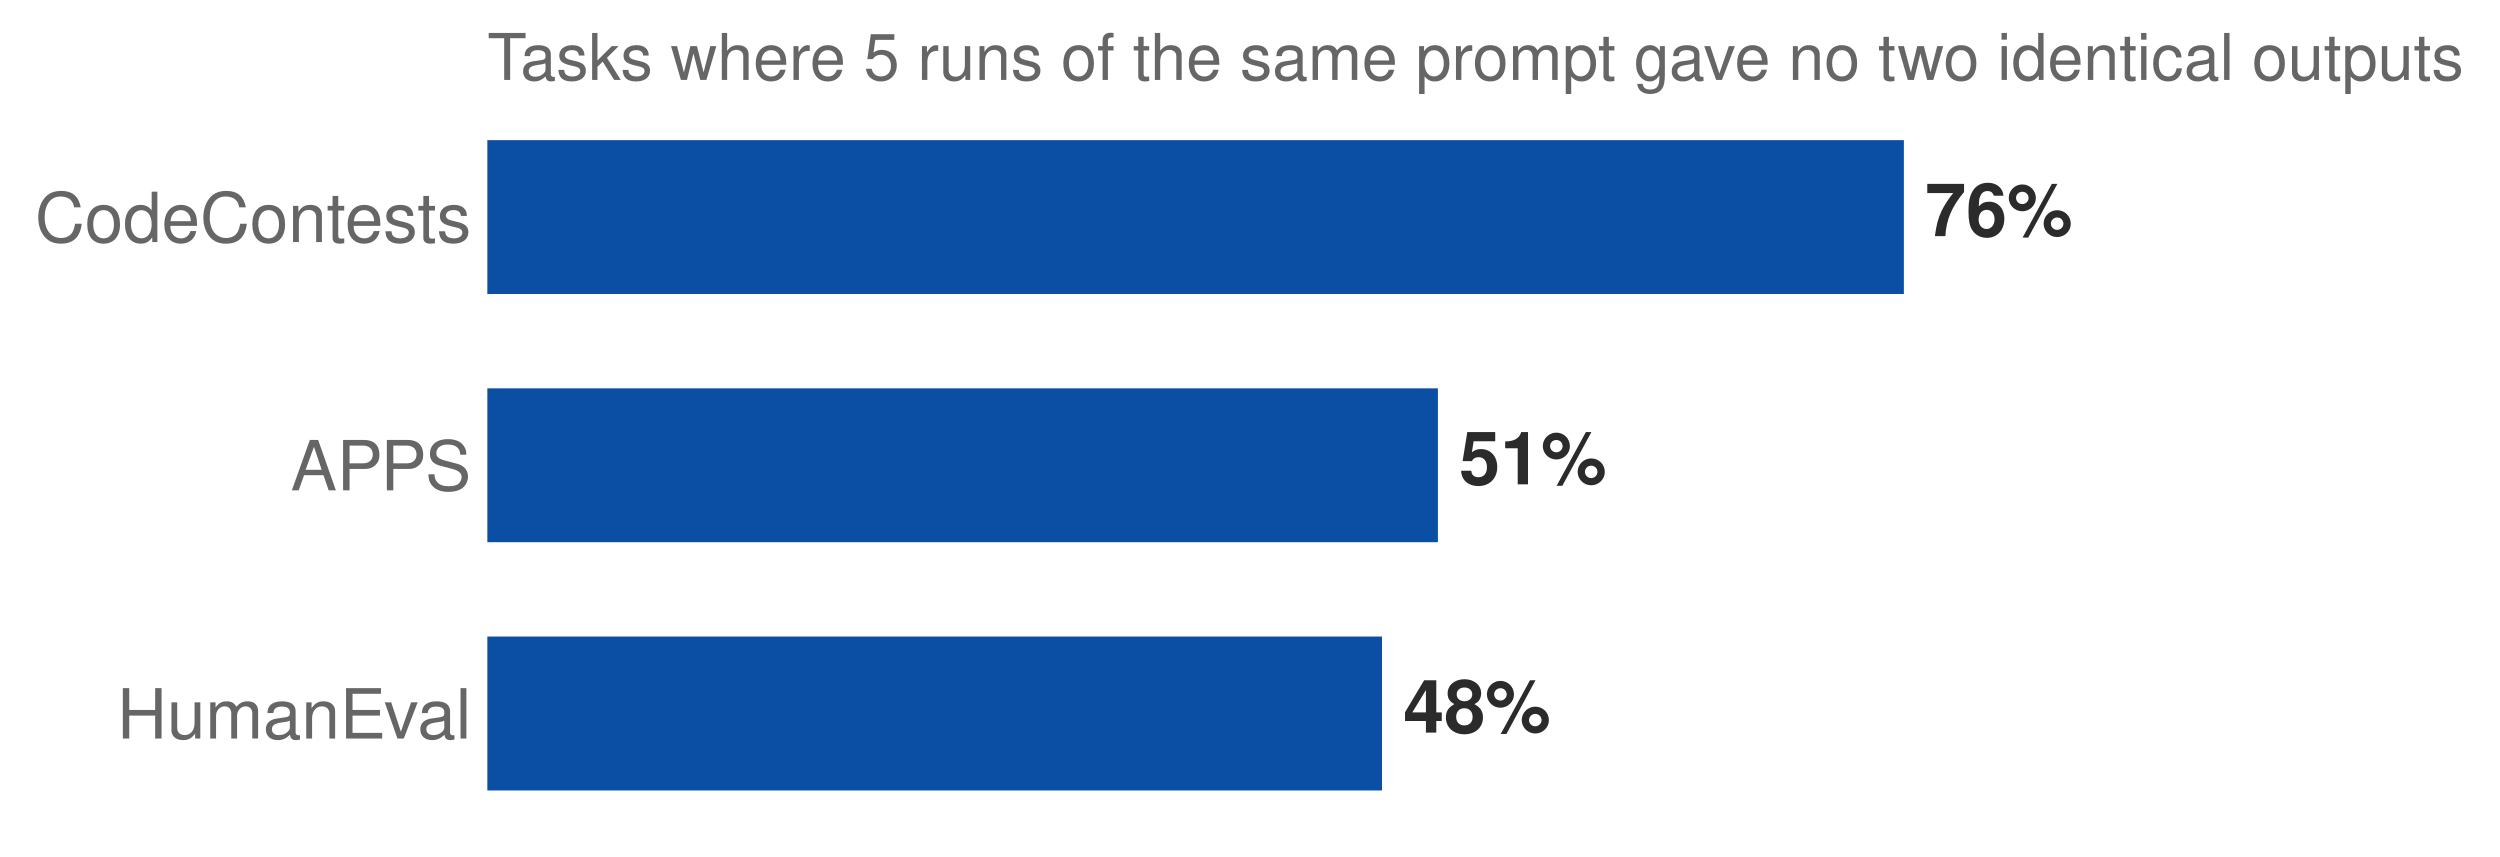
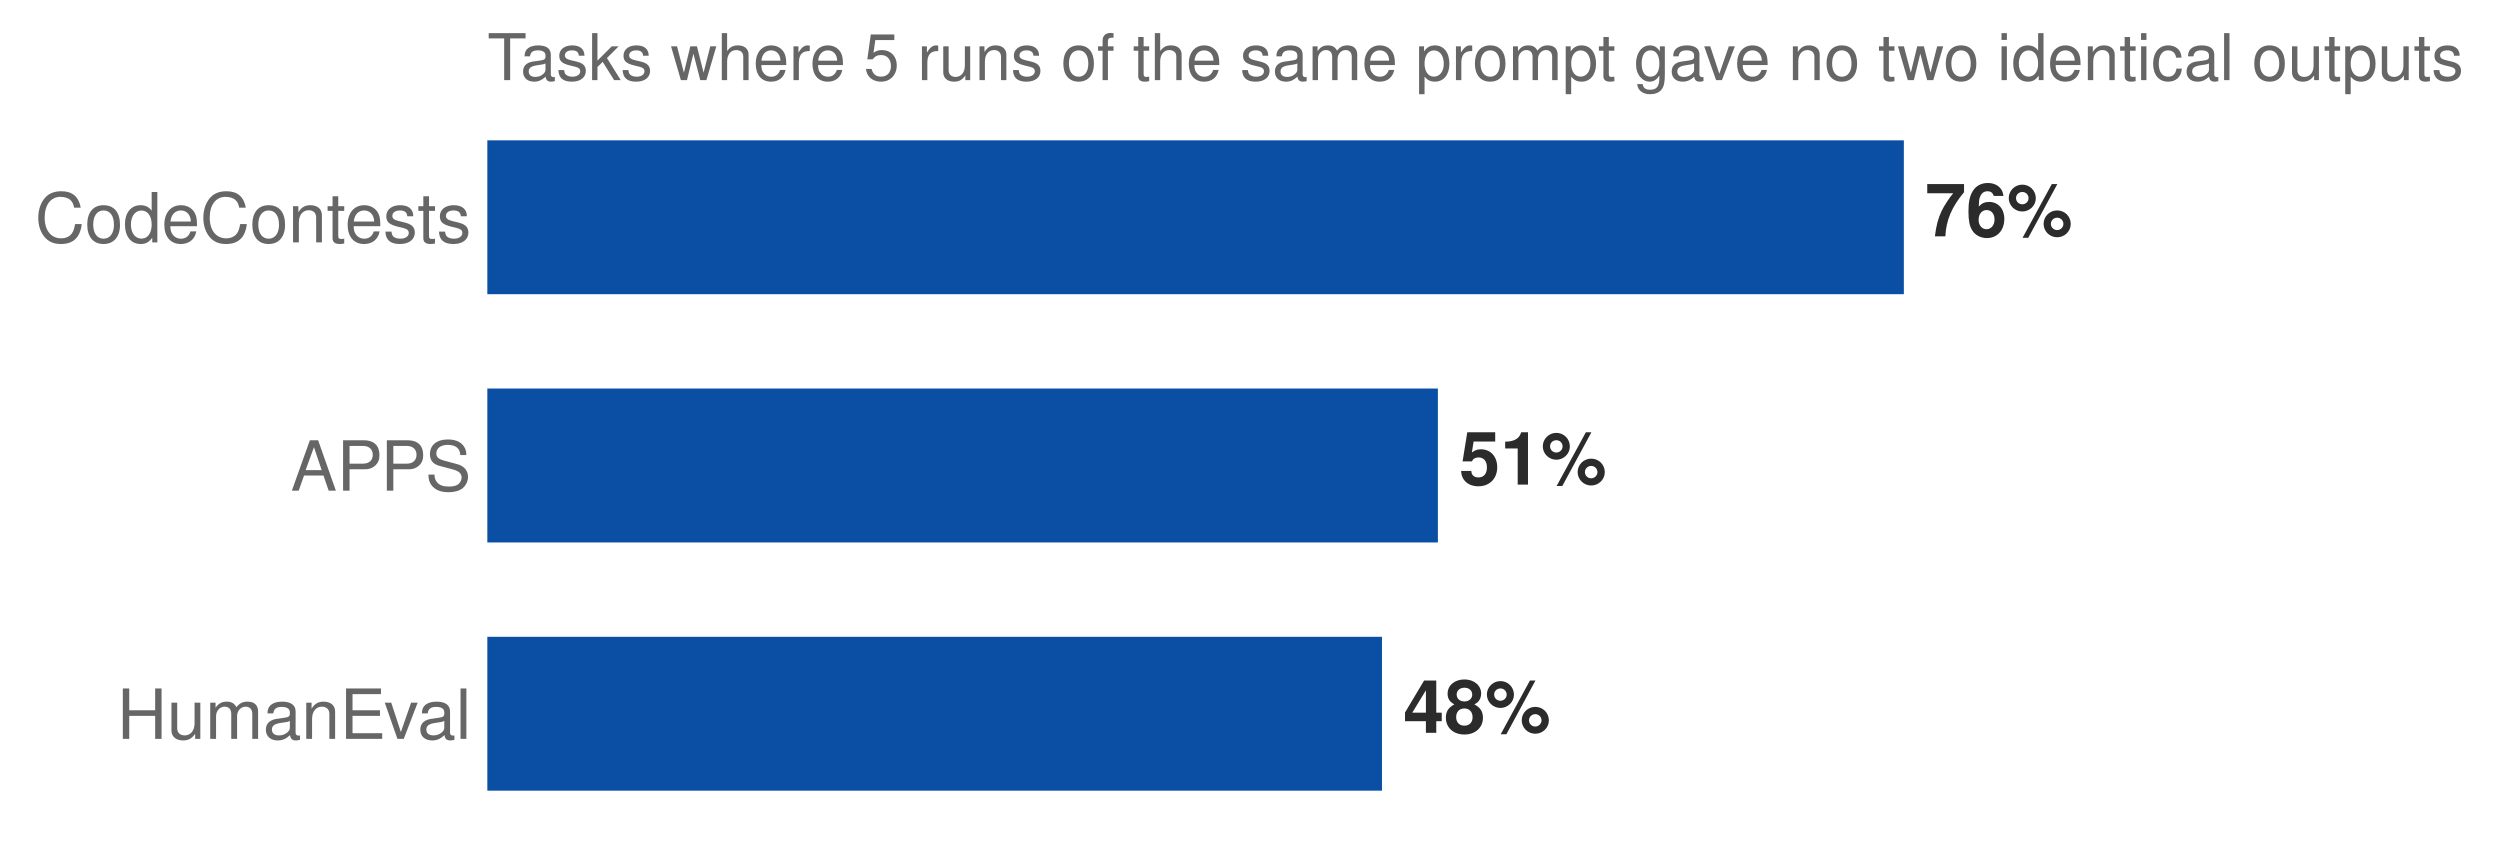
- <svg xmlns="http://www.w3.org/2000/svg" width="542.475pt" height="185.778pt" viewBox="0 0 542.475 185.778" version="1.1">
+ <svg xmlns="http://www.w3.org/2000/svg" width="542.482pt" height="185.824pt" viewBox="0 0 542.482 185.824" version="1.1">
  <defs>
    <style type="text/css">*{stroke-linejoin: round; stroke-linecap: butt}</style>
  </defs>
  <g id="figure_1">
    <g id="patch_1">
-       <path d="M 0 185.778  L 542.475 185.778  L 542.475 0  L 0 0  L 0 185.778  z " style="fill: none" />
+       <path d="M 0 185.824  L 542.482 185.824  L 542.482 0  L 0 0  L 0 185.824  z " style="fill: none" />
    </g>
    <g id="axes_1">
      <g id="patch_2">
-         <path d="M 105.748 178.578  L 468.448 178.578  L 468.448 23.346  L 105.748 23.346  L 105.748 178.578  z " style="fill: none" />
+         <path d="M 105.748 178.624  L 468.448 178.624  L 468.448 23.392  L 105.748 23.392  L 105.748 178.624  z " style="fill: none" />
      </g>
      <g id="patch_3">
-         <path d="M 105.748 63.796  L 413.121 63.796  L 413.121 30.402  L 105.748 30.402  z " clip-path="url(#p8f443beab3)" style="fill: #0a4fa3" />
+         <path d="M 105.748 63.843  L 413.121 63.843  L 413.121 30.448  L 105.748 30.448  z " clip-path="url(#pd4396735d6)" style="fill: #0a4fa3" />
      </g>
      <g id="patch_4">
-         <path d="M 105.748 117.659  L 312.012 117.659  L 312.012 84.264  L 105.748 84.264  z " clip-path="url(#p8f443beab3)" style="fill: #0a4fa3" />
+         <path d="M 105.748 117.706  L 312.012 117.706  L 312.012 84.311  L 105.748 84.311  z " clip-path="url(#pd4396735d6)" style="fill: #0a4fa3" />
      </g>
      <g id="patch_5">
-         <path d="M 105.748 171.522  L 299.879 171.522  L 299.879 138.127  L 105.748 138.127  z " clip-path="url(#p8f443beab3)" style="fill: #0a4fa3" />
+         <path d="M 105.748 171.568  L 299.879 171.568  L 299.879 138.174  L 105.748 138.174  z " clip-path="url(#pd4396735d6)" style="fill: #0a4fa3" />
      </g>
      <g id="matplotlib.axis_1" />
      <g id="matplotlib.axis_2">
        <g id="ytick_1">
          <g id="line2d_1" />
          <g id="text_1">
-             <text style="font-size: 15px; font-family: 'Helvetica Neue', 'Helvetica', 'Arial', 'Liberation Sans', sans-serif; text-anchor: end; fill: #656665" x="102.248" y="52.534" transform="rotate(-0 102.2484 52.53419)">CodeContests</text>
+             <text style="font-size: 15px; font-family: 'Helvetica Neue', 'Helvetica', 'Arial', 'Liberation Sans', sans-serif; text-anchor: end; fill: #656665" x="102.248" y="52.606" transform="rotate(-0 102.2484 52.60599)">CodeContests</text>
          </g>
        </g>
        <g id="ytick_2">
          <g id="line2d_2" />
          <g id="text_2">
-             <text style="font-size: 15px; font-family: 'Helvetica Neue', 'Helvetica', 'Arial', 'Liberation Sans', sans-serif; text-anchor: end; fill: #656665" x="102.248" y="106.397" transform="rotate(-0 102.2484 106.3968)">APPS</text>
+             <text style="font-size: 15px; font-family: 'Helvetica Neue', 'Helvetica', 'Arial', 'Liberation Sans', sans-serif; text-anchor: end; fill: #656665" x="102.248" y="106.469" transform="rotate(-0 102.2484 106.4686)">APPS</text>
          </g>
        </g>
        <g id="ytick_3">
          <g id="line2d_3" />
          <g id="text_3">
-             <text style="font-size: 15px; font-family: 'Helvetica Neue', 'Helvetica', 'Arial', 'Liberation Sans', sans-serif; text-anchor: end; fill: #656665" x="102.248" y="160.259" transform="rotate(-0 102.2484 160.2594)">HumanEval</text>
+             <text style="font-size: 15px; font-family: 'Helvetica Neue', 'Helvetica', 'Arial', 'Liberation Sans', sans-serif; text-anchor: end; fill: #656665" x="102.248" y="160.331" transform="rotate(-0 102.2484 160.3312)">HumanEval</text>
          </g>
        </g>
      </g>
      <g id="text_4">
-         <text style="font-weight: 700; font-size: 16px; font-family: 'Helvetica Neue', 'Helvetica', 'Arial', 'Liberation Sans', sans-serif; text-anchor: start; fill: #2b2b2b" x="417.732" y="51.237" transform="rotate(-0 417.7319 51.23653)">76%</text>
+         <text style="font-weight: 700; font-size: 16px; font-family: 'Helvetica Neue', 'Helvetica', 'Arial', 'Liberation Sans', sans-serif; text-anchor: start; fill: #2b2b2b" x="417.732" y="51.286" transform="rotate(-0 417.7319 51.28641)">76%</text>
      </g>
      <g id="text_5">
-         <text style="font-weight: 700; font-size: 16px; font-family: 'Helvetica Neue', 'Helvetica', 'Arial', 'Liberation Sans', sans-serif; text-anchor: start; fill: #2b2b2b" x="316.622" y="105.099" transform="rotate(-0 316.6224 105.0991)">51%</text>
+         <text style="font-weight: 700; font-size: 16px; font-family: 'Helvetica Neue', 'Helvetica', 'Arial', 'Liberation Sans', sans-serif; text-anchor: start; fill: #2b2b2b" x="316.622" y="105.149" transform="rotate(-0 316.6224 105.149)">51%</text>
      </g>
      <g id="text_6">
-         <text style="font-weight: 700; font-size: 16px; font-family: 'Helvetica Neue', 'Helvetica', 'Arial', 'Liberation Sans', sans-serif; text-anchor: start; fill: #2b2b2b" x="304.489" y="158.962" transform="rotate(-0 304.4893 158.9617)">48%</text>
+         <text style="font-weight: 700; font-size: 16px; font-family: 'Helvetica Neue', 'Helvetica', 'Arial', 'Liberation Sans', sans-serif; text-anchor: start; fill: #2b2b2b" x="304.489" y="159.012" transform="rotate(-0 304.4893 159.0116)">48%</text>
      </g>
      <g id="text_7">
-         <text style="font-size: 14px; font-family: 'Helvetica Neue', 'Helvetica', 'Arial', 'Liberation Sans', sans-serif; text-anchor: start; fill: #656665" x="105.748" y="17.346" transform="rotate(-0 105.7484 17.34562)">Tasks where 5 runs of the same prompt gave no two identical outputs</text>
+         <text style="font-size: 14px; font-family: 'Helvetica Neue', 'Helvetica', 'Arial', 'Liberation Sans', sans-serif; text-anchor: start; fill: #656665" x="105.748" y="17.392" transform="rotate(-0 105.7484 17.39238)">Tasks where 5 runs of the same prompt gave no two identical outputs</text>
      </g>
    </g>
  </g>
  <defs>
-     <clipPath id="p8f443beab3">
-       <rect x="105.748" y="23.346" width="362.7" height="155.232" />
+     <clipPath id="pd4396735d6">
+       <rect x="105.748" y="23.392" width="362.7" height="155.232" />
    </clipPath>
  </defs>
</svg>
